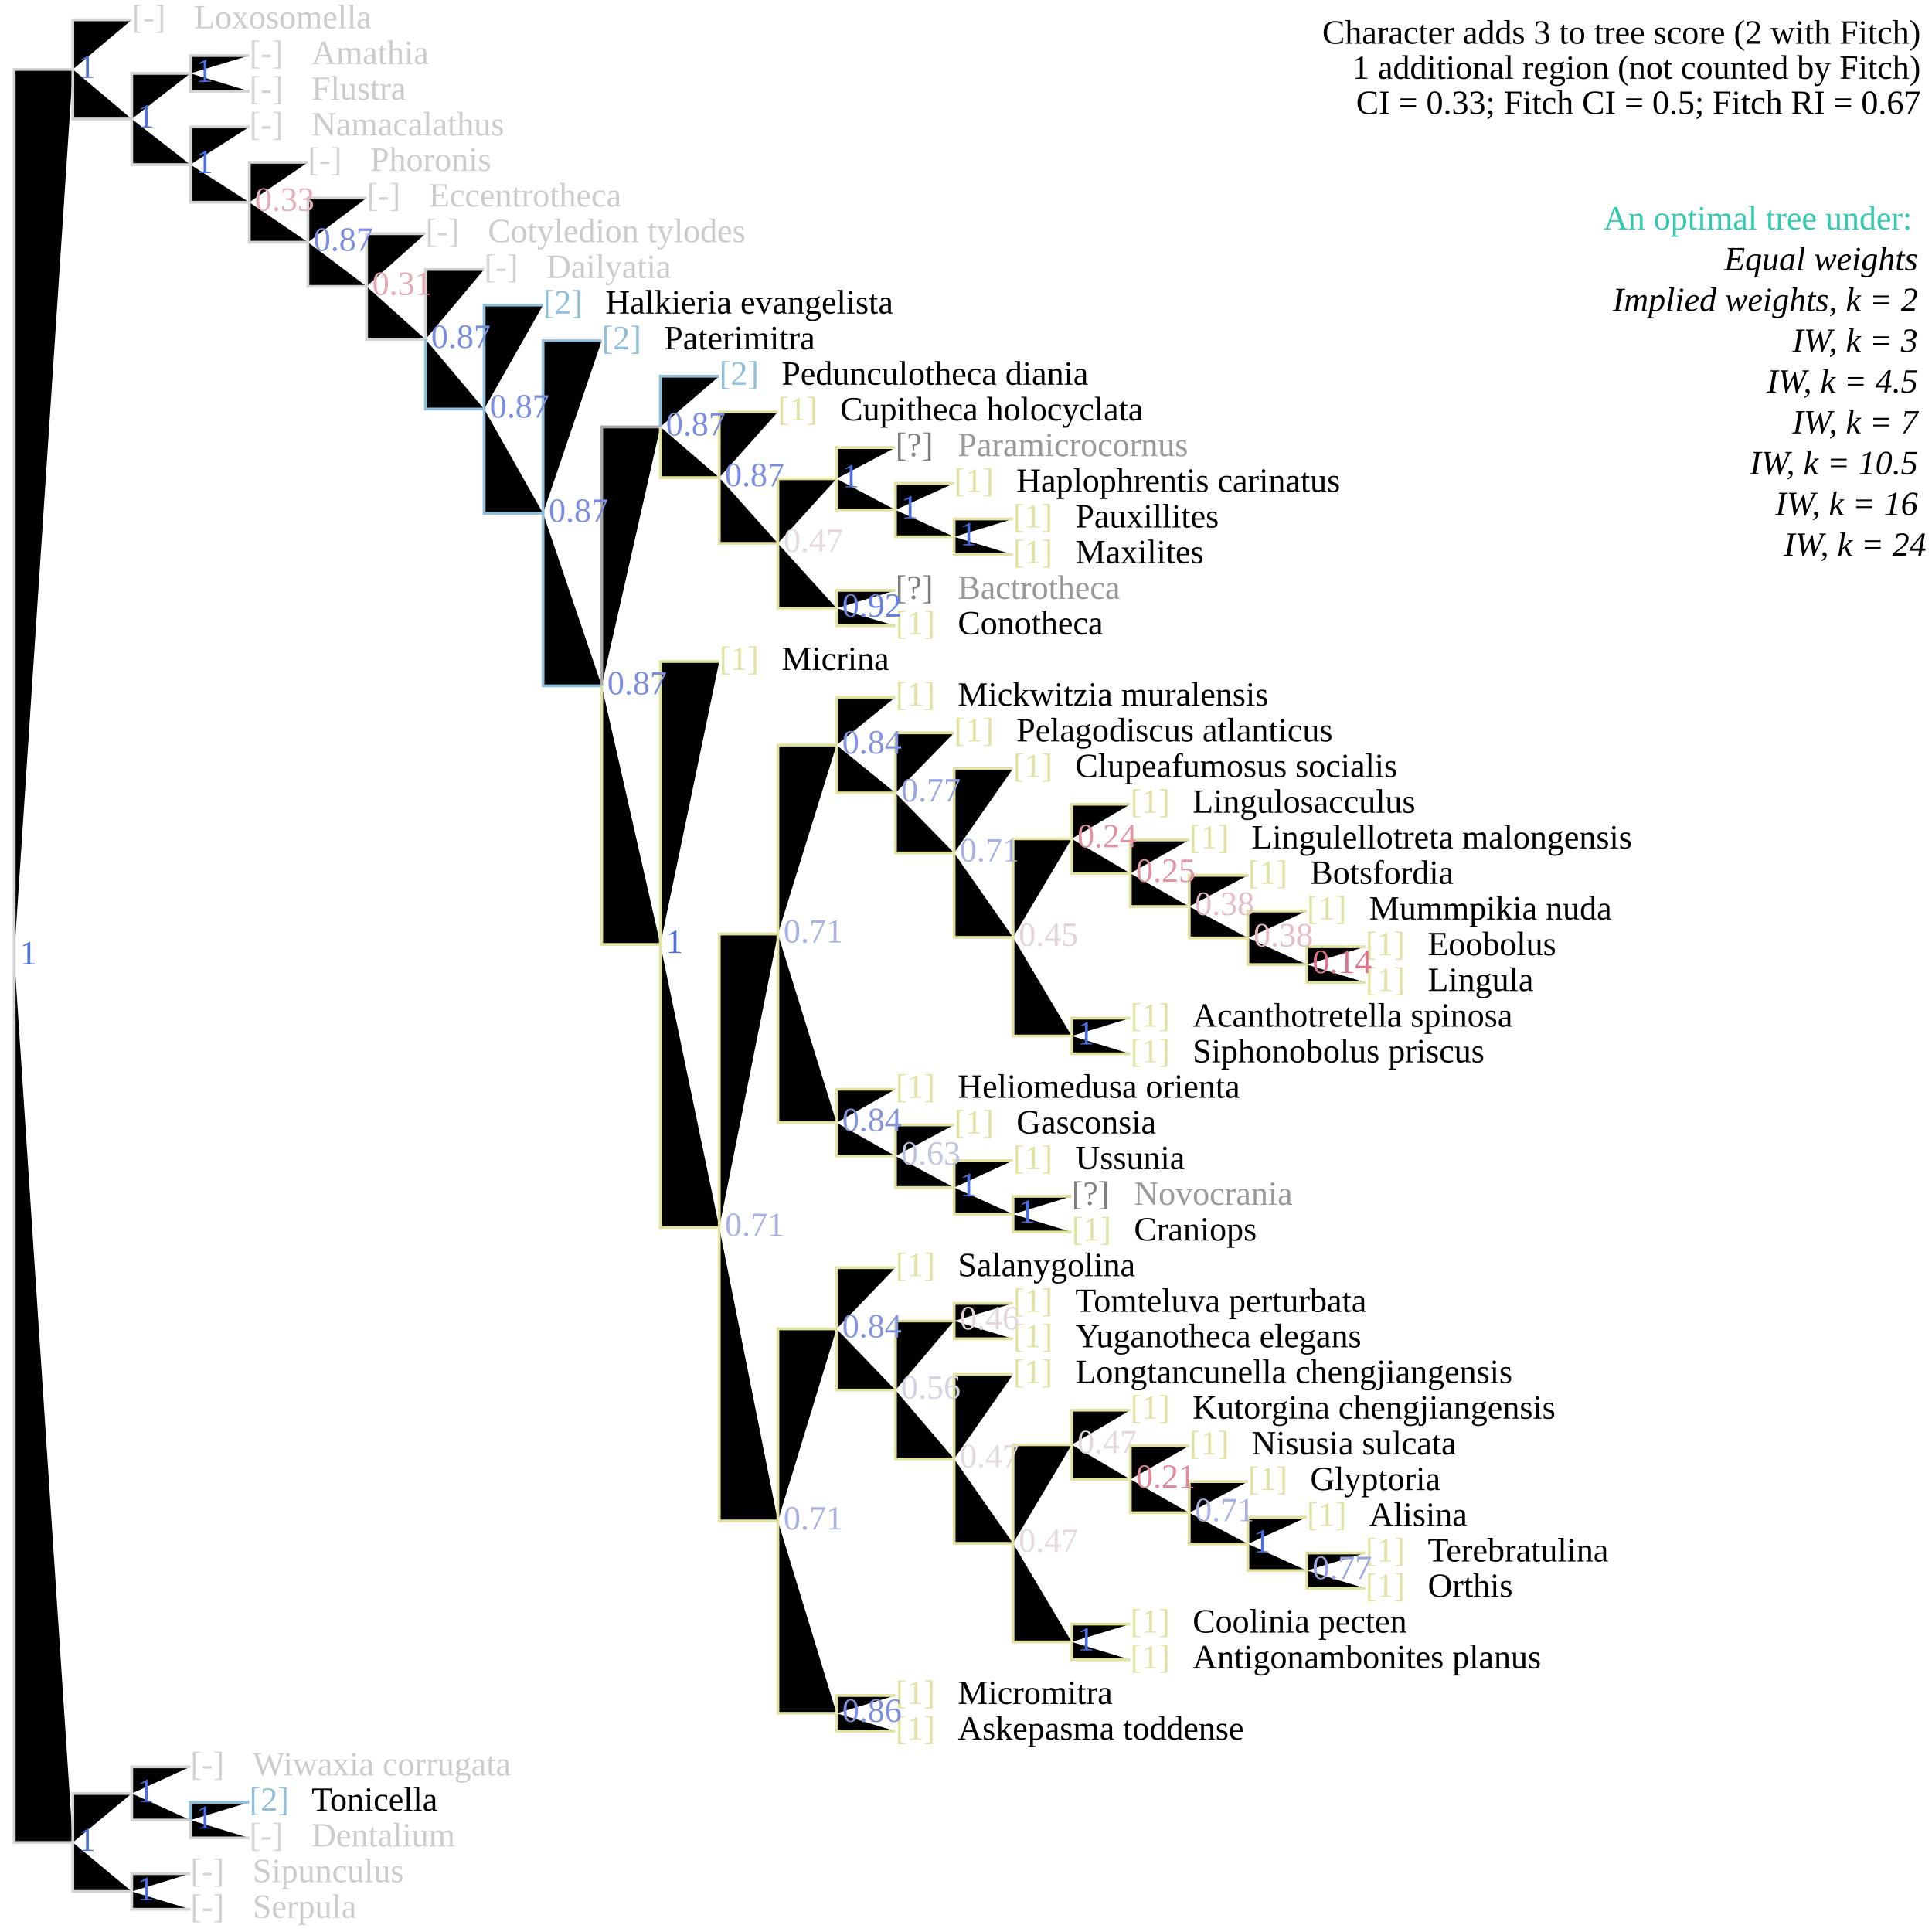
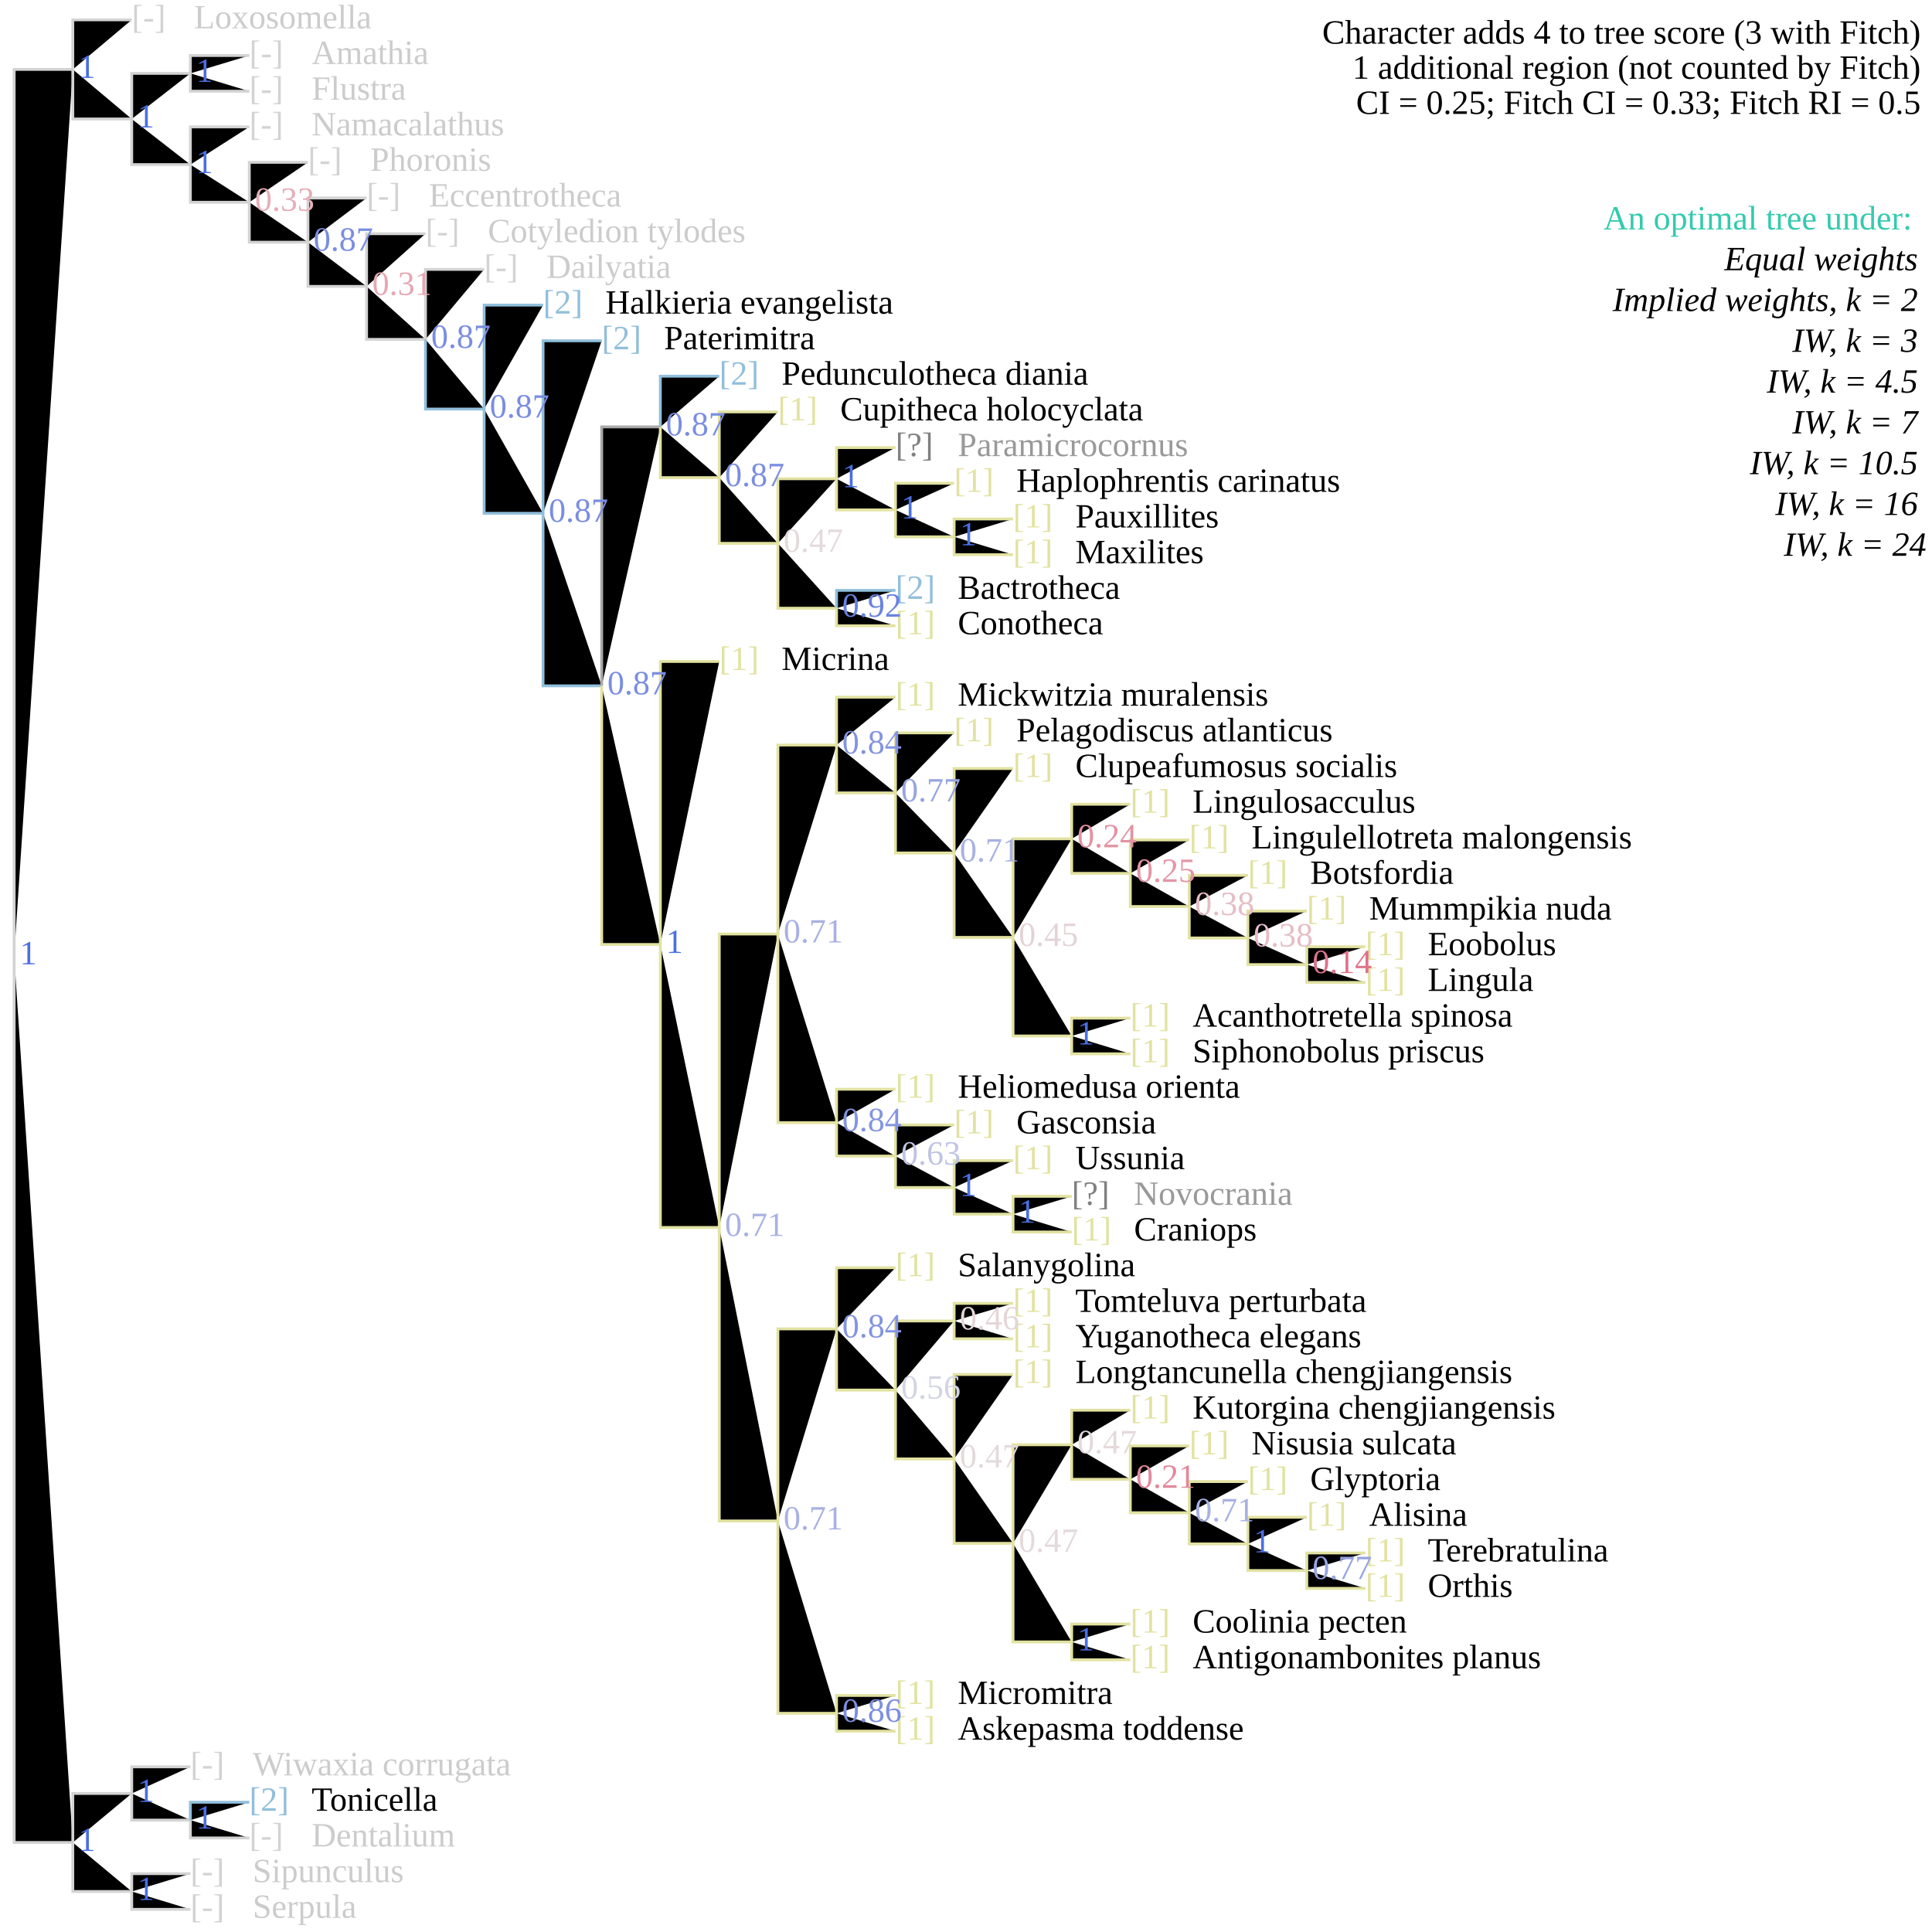
<svg xmlns="http://www.w3.org/2000/svg" version="1.1" width="682" height="682" class="tree" data-char="71">
-   <text x="678" y="15.4" text-anchor="end" class="stepsLabel">Character adds <tspan class="score">3</tspan> to tree score (<tspan class="score fitch">2</tspan> with Fitch)</text>
+   <text x="678" y="15.4" text-anchor="end" class="stepsLabel">Character adds <tspan class="score">4</tspan> to tree score (<tspan class="score fitch">3</tspan> with Fitch)</text>
  <text x="678" y="27.8" text-anchor="end" class="stepsLabel">
    <tspan class="score">1</tspan> additional region (not counted by Fitch)</text>
-   <text x="678" y="40.2" text-anchor="end" class="stepsLabel">CI = 0.33; Fitch CI = 0.5; Fitch RI = 0.67</text>
+   <text x="678" y="40.2" text-anchor="end" class="stepsLabel">CI = 0.25; Fitch CI = 0.33; Fitch RI = 0.5</text>
  <text x="678" y="65" text-anchor="end" class="stepsLabel">
    <tspan dy="16" fill="#34caaf">An optimal tree under:</tspan>
    <tspan x="680" style="font-style:italic" class="thisAn" dy="1.2em">Equal weights</tspan>
    <tspan x="680" style="font-style:italic" class="notThisAn" dy="1.2em">Implied weights, k = 2</tspan>
    <tspan x="680" style="font-style:italic" class="notThisAn" dy="1.2em">IW, k = 3</tspan>
    <tspan x="680" style="font-style:italic" class="notThisAn" dy="1.2em">IW, k = 4.5</tspan>
    <tspan x="680" style="font-style:italic" class="notThisAn" dy="1.2em">IW, k = 7</tspan>
    <tspan x="680" style="font-style:italic" class="notThisAn" dy="1.2em">IW, k = 10.5</tspan>
    <tspan x="680" style="font-style:italic" class="notThisAn" dy="1.2em">IW, k = 16</tspan>
    <tspan x="680" style="font-style:italic" class="notThisAn" dy="1.2em">IW, k = 24</tspan>
  </text>
  <text x="67.2" y="664.4" fill="lightgrey" class="flag">[-]</text>
  <text x="89.2" y="664.4" fill="#ccc" class="taxonLabel">Sipunculus</text>
  <text x="67.2" y="677" fill="lightgrey" class="flag">[-]</text>
  <text x="89.2" y="677" fill="#ccc" class="taxonLabel">Serpula</text>
  <text x="88" y="639.2" fill="#91bfdb" class="flag">[2]</text>
  <text x="110" y="639.2" fill="#000" class="taxonLabel">Tonicella</text>
  <text x="88" y="651.8" fill="lightgrey" class="flag">[-]</text>
  <text x="110" y="651.8" fill="#ccc" class="taxonLabel">Dentalium</text>
  <text x="67.2" y="626.7" fill="lightgrey" class="flag">[-]</text>
  <text x="89.2" y="626.7" fill="#ccc" class="taxonLabel">Wiwaxia corrugata</text>
  <text x="316.1" y="601.5" fill="#e2e2a2" class="flag">[1]</text>
  <text x="338.1" y="601.5" fill="#000" class="taxonLabel">Micromitra</text>
  <text x="316.1" y="614.1" fill="#e2e2a2" class="flag">[1]</text>
  <text x="338.1" y="614.1" fill="#000" class="taxonLabel">Askepasma toddense</text>
  <text x="399" y="576.3" fill="#e2e2a2" class="flag">[1]</text>
  <text x="421" y="576.3" fill="#000" class="taxonLabel">Coolinia pecten</text>
  <text x="399" y="588.9" fill="#e2e2a2" class="flag">[1]</text>
  <text x="421" y="588.9" fill="#000" class="taxonLabel">Antigonambonites planus</text>
  <text x="482" y="551.2" fill="#e2e2a2" class="flag">[1]</text>
  <text x="504" y="551.2" fill="#000" class="taxonLabel">Terebratulina</text>
  <text x="482" y="563.7" fill="#e2e2a2" class="flag">[1]</text>
  <text x="504" y="563.7" fill="#000" class="taxonLabel">Orthis</text>
  <text x="461.3" y="538.6" fill="#e2e2a2" class="flag">[1]</text>
  <text x="483.3" y="538.6" fill="#000" class="taxonLabel">Alisina</text>
  <text x="440.5" y="526" fill="#e2e2a2" class="flag">[1]</text>
  <text x="462.5" y="526" fill="#000" class="taxonLabel">Glyptoria</text>
  <text x="419.8" y="513.4" fill="#e2e2a2" class="flag">[1]</text>
  <text x="441.8" y="513.4" fill="#000" class="taxonLabel">Nisusia sulcata</text>
  <text x="399" y="500.8" fill="#e2e2a2" class="flag">[1]</text>
  <text x="421" y="500.8" fill="#000" class="taxonLabel">Kutorgina chengjiangensis</text>
  <text x="357.6" y="488.2" fill="#e2e2a2" class="flag">[1]</text>
  <text x="379.6" y="488.2" fill="#000" class="taxonLabel">Longtancunella chengjiangensis</text>
  <text x="357.6" y="463.1" fill="#e2e2a2" class="flag">[1]</text>
  <text x="379.6" y="463.1" fill="#000" class="taxonLabel">Tomteluva perturbata</text>
  <text x="357.6" y="475.6" fill="#e2e2a2" class="flag">[1]</text>
  <text x="379.6" y="475.6" fill="#000" class="taxonLabel">Yuganotheca elegans</text>
  <text x="316.1" y="450.5" fill="#e2e2a2" class="flag">[1]</text>
  <text x="338.1" y="450.5" fill="#000" class="taxonLabel">Salanygolina</text>
  <text x="378.3" y="425.3" fill="grey" class="flag">[?]</text>
  <text x="400.3" y="425.3" fill="#999" class="taxonLabel">Novocrania</text>
  <text x="378.3" y="437.9" fill="#e2e2a2" class="flag">[1]</text>
  <text x="400.3" y="437.9" fill="#000" class="taxonLabel">Craniops</text>
  <text x="357.6" y="412.7" fill="#e2e2a2" class="flag">[1]</text>
  <text x="379.6" y="412.7" fill="#000" class="taxonLabel">Ussunia</text>
  <text x="336.8" y="400.1" fill="#e2e2a2" class="flag">[1]</text>
  <text x="358.8" y="400.1" fill="#000" class="taxonLabel">Gasconsia</text>
  <text x="316.1" y="387.5" fill="#e2e2a2" class="flag">[1]</text>
  <text x="338.1" y="387.5" fill="#000" class="taxonLabel">Heliomedusa orienta</text>
  <text x="399" y="362.4" fill="#e2e2a2" class="flag">[1]</text>
  <text x="421" y="362.4" fill="#000" class="taxonLabel">Acanthotretella spinosa</text>
  <text x="399" y="375" fill="#e2e2a2" class="flag">[1]</text>
  <text x="421" y="375" fill="#000" class="taxonLabel">Siphonobolus priscus</text>
  <text x="482" y="337.2" fill="#e2e2a2" class="flag">[1]</text>
  <text x="504" y="337.2" fill="#000" class="taxonLabel">Eoobolus</text>
  <text x="482" y="349.8" fill="#e2e2a2" class="flag">[1]</text>
  <text x="504" y="349.8" fill="#000" class="taxonLabel">Lingula</text>
  <text x="461.3" y="324.6" fill="#e2e2a2" class="flag">[1]</text>
  <text x="483.3" y="324.6" fill="#000" class="taxonLabel">Mummpikia nuda</text>
  <text x="440.5" y="312" fill="#e2e2a2" class="flag">[1]</text>
  <text x="462.5" y="312" fill="#000" class="taxonLabel">Botsfordia</text>
  <text x="419.8" y="299.5" fill="#e2e2a2" class="flag">[1]</text>
  <text x="441.8" y="299.5" fill="#000" class="taxonLabel">Lingulellotreta malongensis</text>
  <text x="399" y="286.9" fill="#e2e2a2" class="flag">[1]</text>
  <text x="421" y="286.9" fill="#000" class="taxonLabel">Lingulosacculus</text>
  <text x="357.6" y="274.3" fill="#e2e2a2" class="flag">[1]</text>
  <text x="379.6" y="274.3" fill="#000" class="taxonLabel">Clupeafumosus socialis</text>
  <text x="336.8" y="261.7" fill="#e2e2a2" class="flag">[1]</text>
  <text x="358.8" y="261.7" fill="#000" class="taxonLabel">Pelagodiscus atlanticus</text>
  <text x="316.1" y="249.1" fill="#e2e2a2" class="flag">[1]</text>
  <text x="338.1" y="249.1" fill="#000" class="taxonLabel">Mickwitzia muralensis</text>
  <text x="253.9" y="236.5" fill="#e2e2a2" class="flag">[1]</text>
  <text x="275.9" y="236.5" fill="#000" class="taxonLabel">Micrina</text>
-   <text x="316.1" y="211.4" fill="grey" class="flag">[?]</text>
-   <text x="338.1" y="211.4" fill="#999" class="taxonLabel">Bactrotheca</text>
+   <text x="316.1" y="211.4" fill="#91bfdb" class="flag">[2]</text>
+   <text x="338.1" y="211.4" fill="#000" class="taxonLabel">Bactrotheca</text>
  <text x="316.1" y="223.9" fill="#e2e2a2" class="flag">[1]</text>
  <text x="338.1" y="223.9" fill="#000" class="taxonLabel">Conotheca</text>
  <text x="357.6" y="186.2" fill="#e2e2a2" class="flag">[1]</text>
  <text x="379.6" y="186.2" fill="#000" class="taxonLabel">Pauxillites</text>
  <text x="357.6" y="198.8" fill="#e2e2a2" class="flag">[1]</text>
  <text x="379.6" y="198.8" fill="#000" class="taxonLabel">Maxilites</text>
  <text x="336.8" y="173.6" fill="#e2e2a2" class="flag">[1]</text>
  <text x="358.8" y="173.6" fill="#000" class="taxonLabel">Haplophrentis carinatus</text>
  <text x="316.1" y="161" fill="grey" class="flag">[?]</text>
  <text x="338.1" y="161" fill="#999" class="taxonLabel">Paramicrocornus</text>
  <text x="274.6" y="148.4" fill="#e2e2a2" class="flag">[1]</text>
  <text x="296.6" y="148.4" fill="#000" class="taxonLabel">Cupitheca holocyclata</text>
  <text x="253.9" y="135.8" fill="#91bfdb" class="flag">[2]</text>
  <text x="275.9" y="135.8" fill="#000" class="taxonLabel">Pedunculotheca diania</text>
  <text x="212.4" y="123.3" fill="#91bfdb" class="flag">[2]</text>
  <text x="234.4" y="123.3" fill="#000" class="taxonLabel">Paterimitra</text>
  <text x="191.7" y="110.7" fill="#91bfdb" class="flag">[2]</text>
  <text x="213.7" y="110.7" fill="#000" class="taxonLabel">Halkieria evangelista</text>
  <text x="170.9" y="98.1" fill="lightgrey" class="flag">[-]</text>
  <text x="192.9" y="98.1" fill="#ccc" class="taxonLabel">Dailyatia</text>
  <text x="150.2" y="85.5" fill="lightgrey" class="flag">[-]</text>
  <text x="172.2" y="85.5" fill="#ccc" class="taxonLabel">Cotyledion tylodes</text>
  <text x="129.4" y="72.9" fill="lightgrey" class="flag">[-]</text>
  <text x="151.4" y="72.9" fill="#ccc" class="taxonLabel">Eccentrotheca</text>
  <text x="108.7" y="60.3" fill="lightgrey" class="flag">[-]</text>
  <text x="130.7" y="60.3" fill="#ccc" class="taxonLabel">Phoronis</text>
  <text x="88" y="47.8" fill="lightgrey" class="flag">[-]</text>
  <text x="110" y="47.8" fill="#ccc" class="taxonLabel">Namacalathus</text>
  <text x="88" y="22.6" fill="lightgrey" class="flag">[-]</text>
  <text x="110" y="22.6" fill="#ccc" class="taxonLabel">Amathia</text>
  <text x="88" y="35.2" fill="lightgrey" class="flag">[-]</text>
  <text x="110" y="35.2" fill="#ccc" class="taxonLabel">Flustra</text>
  <text x="46.5" y="10" fill="lightgrey" class="flag">[-]</text>
  <text x="68.5" y="10" fill="#ccc" class="taxonLabel">Loxosomella</text>
  <path d="M5,337.4V24.5H25.7M25.7,24.5V7H46.5M25.7,24.5V42H46.5M46.5,42V25.9H67.2M67.2,25.9V19.6H88M67.2,25.9V32.2H88M46.5,42V58.1H67.2M67.2,58.1V44.8H88M67.2,58.1V71.4H88M88,71.4V57.3H108.7M88,71.4V85.5H108.7M108.7,85.5V69.9H129.4M108.7,85.5V101.1H129.4M129.4,101.1V82.5H150.2M129.4,101.1V119.8H150.2M150.2,119.8V95.1H170.9M5,337.4V650.4H25.7M25.7,650.4V633.1H46.5M46.5,633.1V623.7H67.2M46.5,633.1V642.5H67.2M67.2,642.5V648.8H88M25.7,650.4V667.7H46.5M46.5,667.7V661.4H67.2M46.5,667.7V674H67.2" stroke="lightgrey" class="inapplicable" />
-   <path d="M150.2,119.8V144.4H170.9M170.9,144.4V107.7H191.7M170.9,144.4V181.2H191.7M191.7,181.2V120.3H212.4M191.7,181.2V242.1H212.4M233.1,150.7V132.8H253.9M67.2,642.5V636.2H88" stroke="#91bfdb" />
+   <path d="M150.2,119.8V144.4H170.9M170.9,144.4V107.7H191.7M170.9,144.4V181.2H191.7M191.7,181.2V120.3H212.4M191.7,181.2V242.1H212.4M233.1,150.7V132.8H253.9M295.3,214.7V208.4H316.1M67.2,642.5V636.2H88" stroke="#91bfdb" />
  <path d="M212.4,242.1V150.7H233.1" stroke="darkgrey" />
-   <path d="M233.1,150.7V168.6H253.9M253.9,168.6V145.4H274.6M253.9,168.6V191.8H274.6M274.6,191.8V169H295.3M295.3,169V158H316.1M295.3,169V180H316.1M316.1,180V170.6H336.8M316.1,180V189.5H336.8M336.8,189.5V183.2H357.6M336.8,189.5V195.8H357.6M274.6,191.8V214.7H295.3M295.3,214.7V208.4H316.1M295.3,214.7V220.9H316.1M212.4,242.1V333.4H233.1M233.1,333.4V233.5H253.9M233.1,333.4V433.3H253.9M253.9,433.3V329.7H274.6M274.6,329.7V263H295.3M295.3,263V246.1H316.1M295.3,263V279.9H316.1M316.1,279.9V258.7H336.8M316.1,279.9V301.1H336.8M336.8,301.1V271.3H357.6M336.8,301.1V330.9H357.6M357.6,330.9V296.1H378.3M378.3,296.1V283.9H399M378.3,296.1V308.3H399M399,308.3V296.5H419.8M399,308.3V320H419.8M419.8,320V309H440.5M419.8,320V331.1H440.5M440.5,331.1V321.6H461.3M440.5,331.1V340.5H461.3M461.3,340.5V334.2H482M461.3,340.5V346.8H482M357.6,330.9V365.7H378.3M378.3,365.7V359.4H399M378.3,365.7V372H399M274.6,329.7V396.3H295.3M295.3,396.3V384.5H316.1M295.3,396.3V408.1H316.1M316.1,408.1V397.1H336.8M316.1,408.1V419.2H336.8M336.8,419.2V409.7H357.6M336.8,419.2V428.6H357.6M357.6,428.6V422.3H378.3M357.6,428.6V434.9H378.3M253.9,433.3V536.9H274.6M274.6,536.9V469.1H295.3M295.3,469.1V447.5H316.1M295.3,469.1V490.7H316.1M316.1,490.7V466.3H336.8M336.8,466.3V460.1H357.6M336.8,466.3V472.6H357.6M316.1,490.7V515H336.8M336.8,515V485.2H357.6M336.8,515V544.8H357.6M357.6,544.8V510H378.3M378.3,510V497.8H399M378.3,510V522.2H399M399,522.2V510.4H419.8M399,522.2V534H419.8M419.8,534V523H440.5M419.8,534V545H440.5M440.5,545V535.6H461.3M440.5,545V554.4H461.3M461.3,554.4V548.2H482M461.3,554.4V560.7H482M357.6,544.8V579.6H378.3M378.3,579.6V573.3H399M378.3,579.6V585.9H399M274.6,536.9V604.8H295.3M295.3,604.8V598.5H316.1M295.3,604.8V611.1H316.1" stroke="#e2e2a2" />
+   <path d="M233.1,150.7V168.6H253.9M253.9,168.6V145.4H274.6M253.9,168.6V191.8H274.6M274.6,191.8V169H295.3M295.3,169V158H316.1M295.3,169V180H316.1M316.1,180V170.6H336.8M316.1,180V189.5H336.8M336.8,189.5V183.2H357.6M336.8,189.5V195.8H357.6M274.6,191.8V214.7H295.3M295.3,214.7V220.9H316.1M212.4,242.1V333.4H233.1M233.1,333.4V233.5H253.9M233.1,333.4V433.3H253.9M253.9,433.3V329.7H274.6M274.6,329.7V263H295.3M295.3,263V246.1H316.1M295.3,263V279.9H316.1M316.1,279.9V258.7H336.8M316.1,279.9V301.1H336.8M336.8,301.1V271.3H357.6M336.8,301.1V330.9H357.6M357.6,330.9V296.1H378.3M378.3,296.1V283.9H399M378.3,296.1V308.3H399M399,308.3V296.5H419.8M399,308.3V320H419.8M419.8,320V309H440.5M419.8,320V331.1H440.5M440.5,331.1V321.6H461.3M440.5,331.1V340.5H461.3M461.3,340.5V334.2H482M461.3,340.5V346.8H482M357.6,330.9V365.7H378.3M378.3,365.7V359.4H399M378.3,365.7V372H399M274.6,329.7V396.3H295.3M295.3,396.3V384.5H316.1M295.3,396.3V408.1H316.1M316.1,408.1V397.1H336.8M316.1,408.1V419.2H336.8M336.8,419.2V409.7H357.6M336.8,419.2V428.6H357.6M357.6,428.6V422.3H378.3M357.6,428.6V434.9H378.3M253.9,433.3V536.9H274.6M274.6,536.9V469.1H295.3M295.3,469.1V447.5H316.1M295.3,469.1V490.7H316.1M316.1,490.7V466.3H336.8M336.8,466.3V460.1H357.6M336.8,466.3V472.6H357.6M316.1,490.7V515H336.8M336.8,515V485.2H357.6M336.8,515V544.8H357.6M357.6,544.8V510H378.3M378.3,510V497.8H399M378.3,510V522.2H399M399,522.2V510.4H419.8M399,522.2V534H419.8M419.8,534V523H440.5M419.8,534V545H440.5M440.5,545V535.6H461.3M440.5,545V554.4H461.3M461.3,554.4V548.2H482M461.3,554.4V560.7H482M357.6,544.8V579.6H378.3M378.3,579.6V573.3H399M378.3,579.6V585.9H399M274.6,536.9V604.8H295.3M295.3,604.8V598.5H316.1M295.3,604.8V611.1H316.1" stroke="#e2e2a2" />
  <text x="7" y="340.4" class="node" fill="#4A6FE3">1</text>
  <text x="27.7" y="27.5" class="node" fill="#4A6FE3">1</text>
  <text x="48.5" y="45" class="node" fill="#4A6FE3">1</text>
  <text x="69.2" y="28.9" class="node" fill="#4A6FE3">1</text>
  <text x="69.2" y="61.1" class="node" fill="#4A6FE3">1</text>
  <text x="90" y="74.4" class="node" fill="#E6AEB8">0.33</text>
  <text x="110.7" y="88.5" class="node" fill="#7A8DE1">0.87</text>
  <text x="131.4" y="104.1" class="node" fill="#E5A8B3">0.31</text>
  <text x="152.2" y="122.8" class="node" fill="#7A8DE1">0.87</text>
  <text x="172.9" y="147.4" class="node" fill="#7A8DE1">0.87</text>
  <text x="193.7" y="184.2" class="node" fill="#7A8DE1">0.87</text>
  <text x="214.4" y="245.1" class="node" fill="#7A8DE1">0.87</text>
  <text x="235.1" y="153.7" class="node" fill="#7A8DE1">0.87</text>
  <text x="255.9" y="171.6" class="node" fill="#7A8DE1">0.87</text>
  <text x="276.6" y="194.8" class="node" fill="#E4D9DB">0.47</text>
  <text x="297.3" y="172" class="node" fill="#4A6FE3">1</text>
  <text x="318.1" y="183" class="node" fill="#4A6FE3">1</text>
  <text x="338.8" y="192.5" class="node" fill="#4A6FE3">1</text>
  <text x="297.3" y="217.7" class="node" fill="#6982E1">0.92</text>
  <text x="235.1" y="336.4" class="node" fill="#4A6FE3">1</text>
  <text x="255.9" y="436.3" class="node" fill="#A8B1E2">0.71</text>
  <text x="276.6" y="332.7" class="node" fill="#A8B1E2">0.71</text>
  <text x="297.3" y="266" class="node" fill="#8394E1">0.84</text>
  <text x="318.1" y="282.9" class="node" fill="#97A4E2">0.77</text>
  <text x="338.8" y="304.1" class="node" fill="#A8B1E2">0.71</text>
  <text x="359.6" y="333.9" class="node" fill="#E4D3D6">0.45</text>
  <text x="380.3" y="299.1" class="node" fill="#E392A2">0.24</text>
  <text x="401" y="311.3" class="node" fill="#E495A5">0.25</text>
  <text x="421.8" y="323" class="node" fill="#E6BDC5">0.38</text>
  <text x="442.5" y="334.1" class="node" fill="#E6BDC5">0.38</text>
  <text x="463.3" y="343.5" class="node" fill="#DE728B">0.14</text>
  <text x="380.3" y="368.7" class="node" fill="#4A6FE3">1</text>
  <text x="297.3" y="399.3" class="node" fill="#8394E1">0.84</text>
  <text x="318.1" y="411.1" class="node" fill="#BFC4E3">0.63</text>
  <text x="338.8" y="422.2" class="node" fill="#4A6FE3">1</text>
  <text x="359.6" y="431.6" class="node" fill="#4A6FE3">1</text>
  <text x="276.6" y="539.9" class="node" fill="#A8B1E2">0.71</text>
  <text x="297.3" y="472.1" class="node" fill="#8394E1">0.84</text>
  <text x="318.1" y="493.7" class="node" fill="#D2D4E3">0.56</text>
  <text x="338.8" y="469.3" class="node" fill="#E4D6D8">0.46</text>
  <text x="338.8" y="518" class="node" fill="#E4D9DB">0.47</text>
  <text x="359.6" y="547.8" class="node" fill="#E4D9DB">0.47</text>
  <text x="380.3" y="513" class="node" fill="#E4D9DB">0.47</text>
  <text x="401" y="525.2" class="node" fill="#E2899B">0.21</text>
  <text x="421.8" y="537" class="node" fill="#A8B1E2">0.71</text>
  <text x="442.5" y="548" class="node" fill="#4A6FE3">1</text>
  <text x="463.3" y="557.4" class="node" fill="#97A4E2">0.77</text>
  <text x="380.3" y="582.6" class="node" fill="#4A6FE3">1</text>
  <text x="297.3" y="607.8" class="node" fill="#7D8FE1">0.86</text>
  <text x="27.7" y="653.4" class="node" fill="#4A6FE3">1</text>
  <text x="48.5" y="636.1" class="node" fill="#4A6FE3">1</text>
  <text x="69.2" y="645.5" class="node" fill="#4A6FE3">1</text>
  <text x="48.5" y="670.7" class="node" fill="#4A6FE3">1</text>
</svg>
